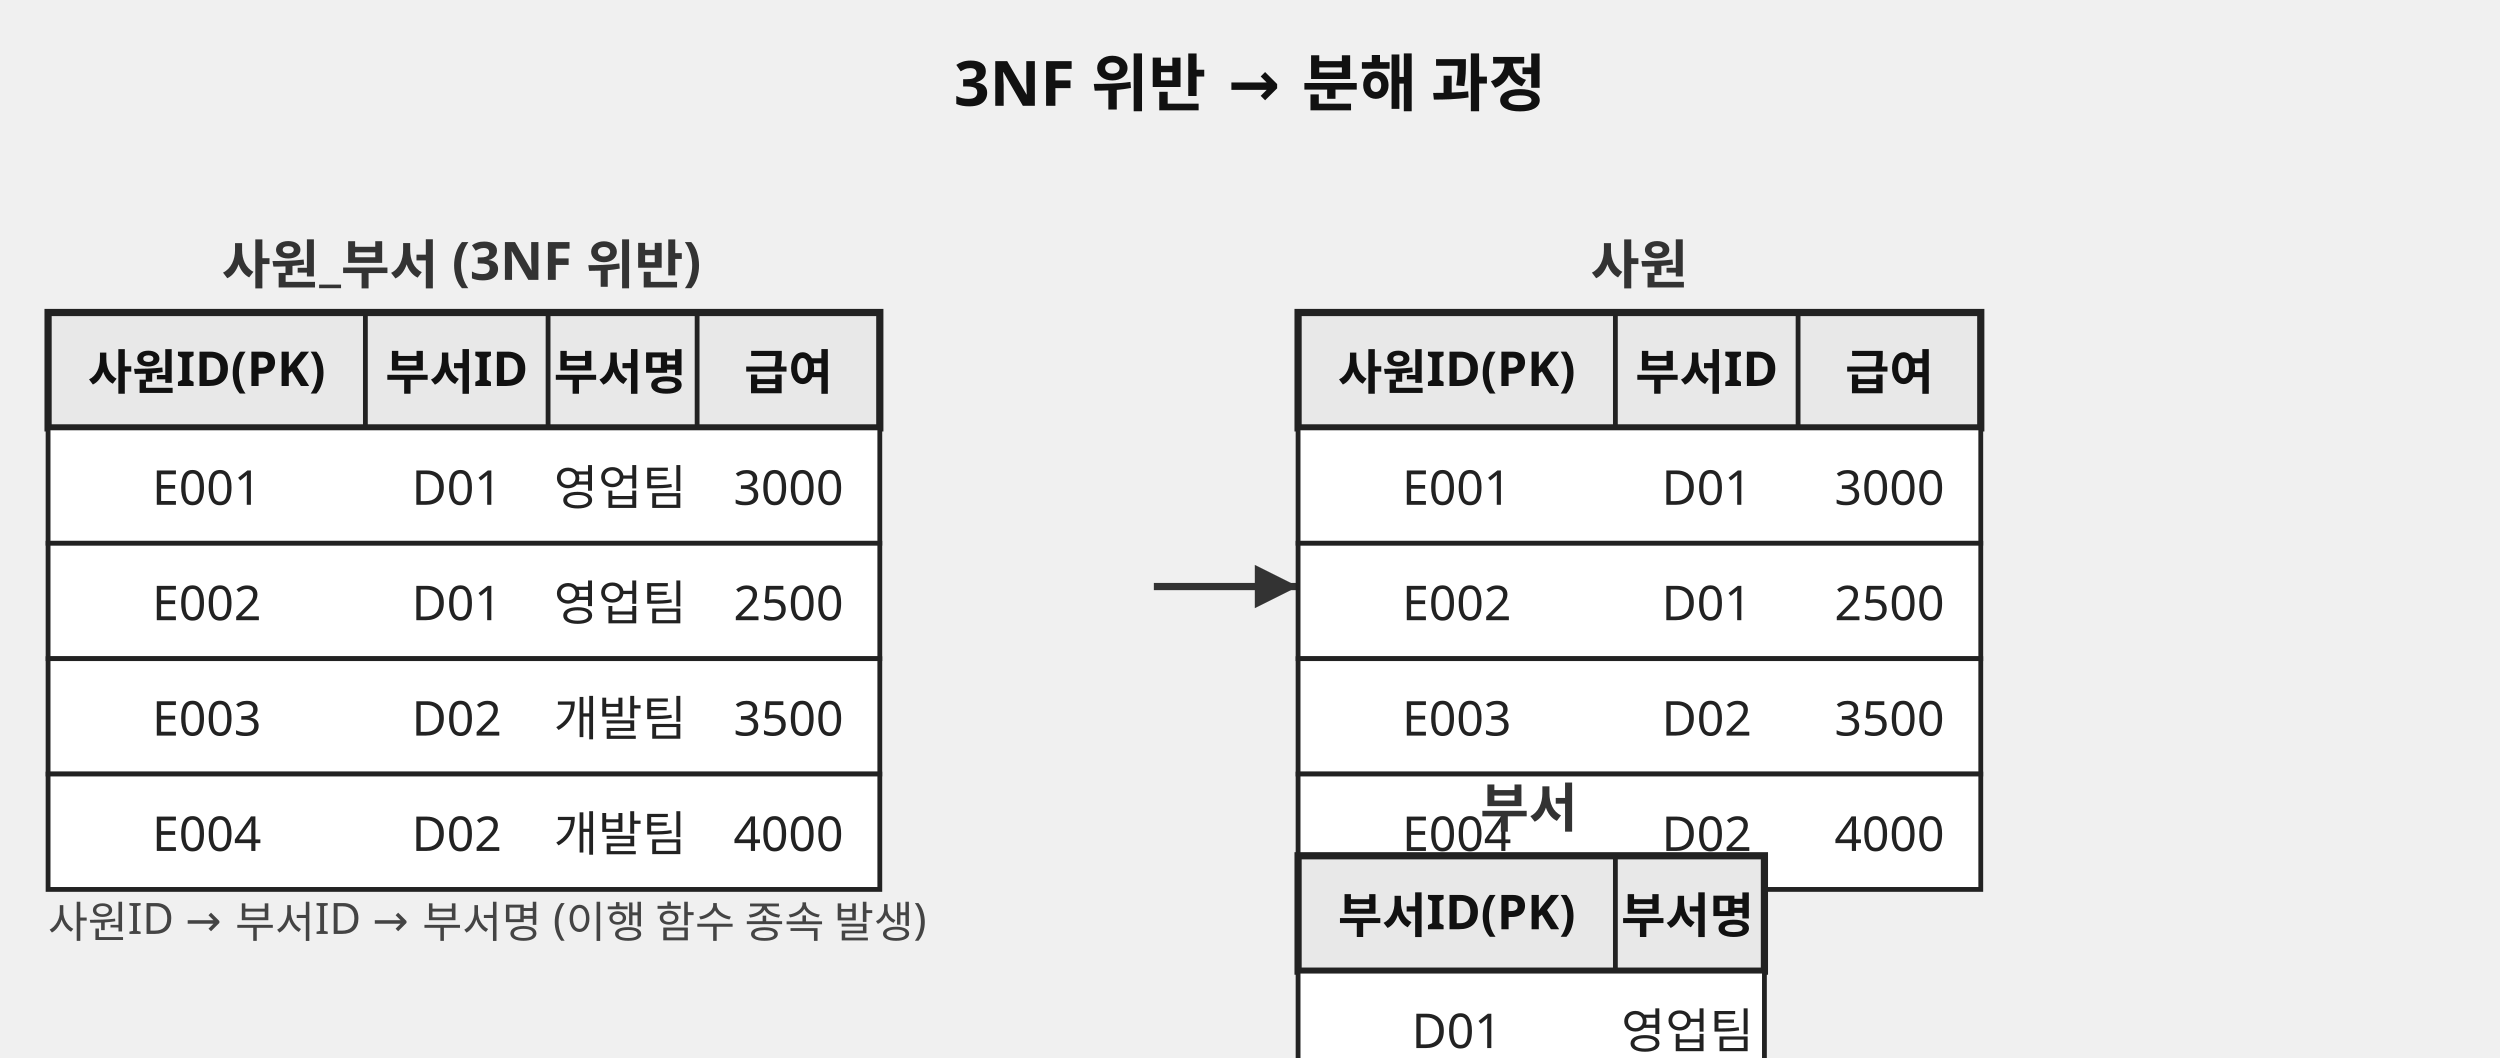
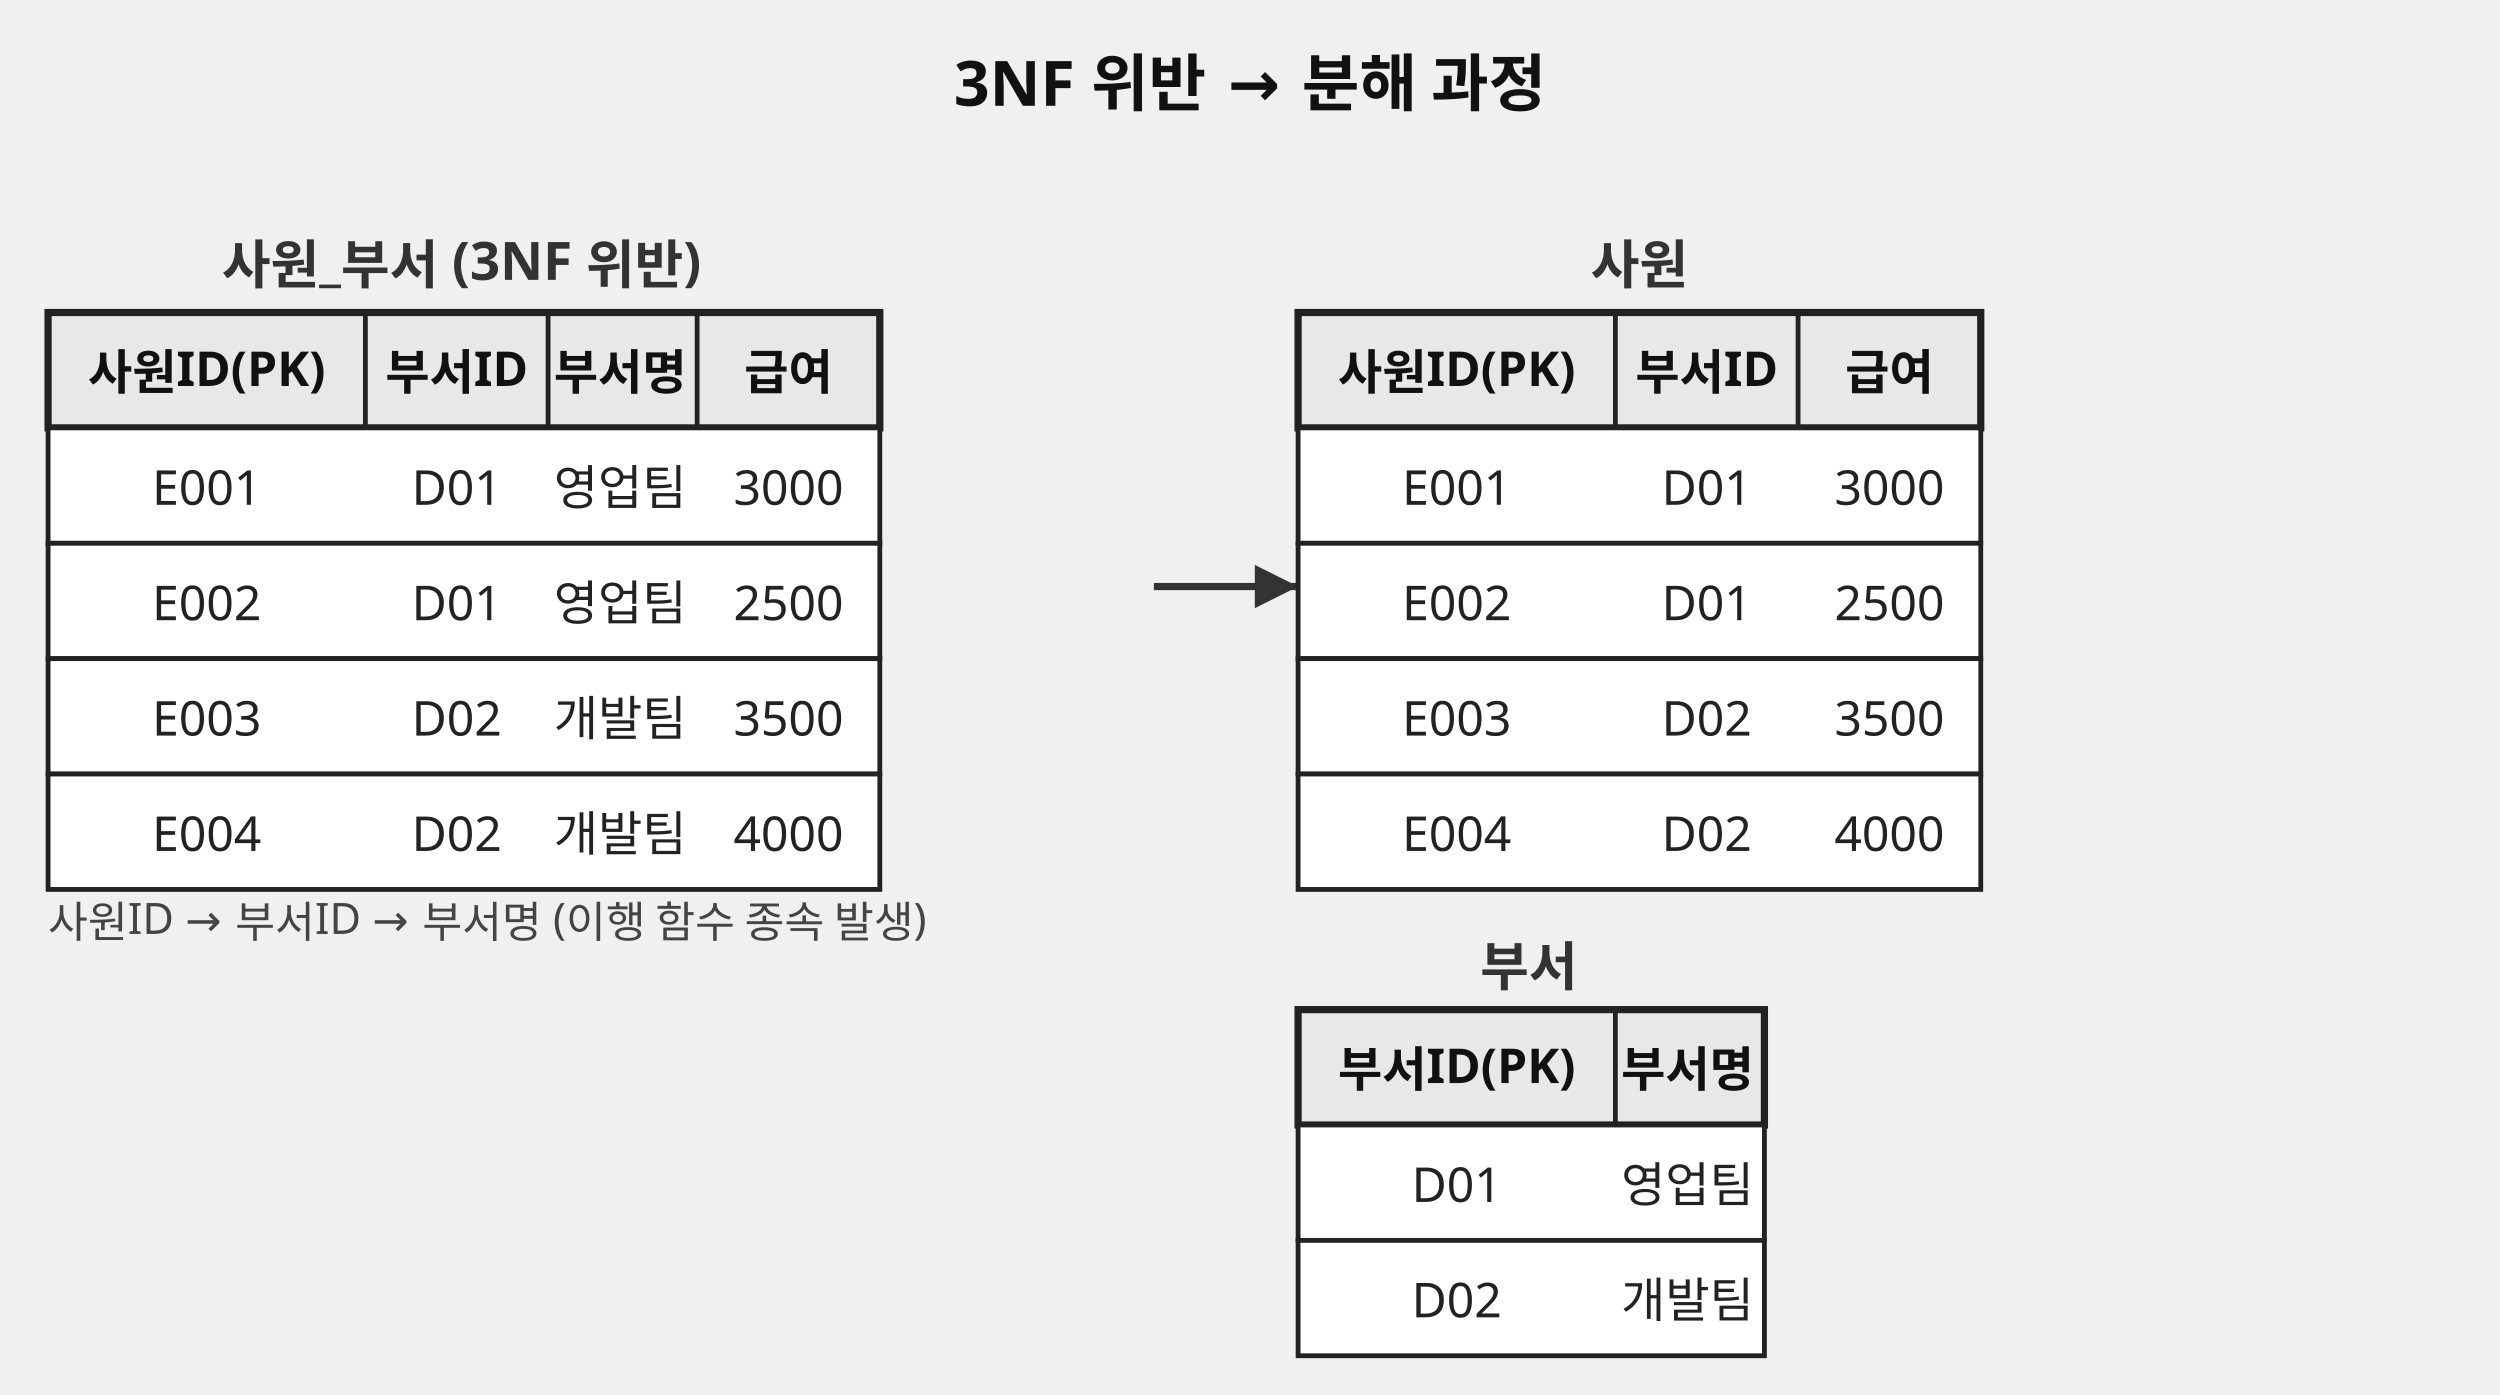
- <svg xmlns="http://www.w3.org/2000/svg" width="520" height="220" viewBox="0 0 520 220" font-family="Malgun Gothic, Apple SD Gothic Neo, sans-serif">
+ <svg xmlns="http://www.w3.org/2000/svg" width="520" height="290" viewBox="0 0 520 290" font-family="Malgun Gothic, Apple SD Gothic Neo, sans-serif">
  <text x="260" y="22" text-anchor="middle" font-size="13" font-weight="bold" fill="#111">3NF 위반 → 분해 과정</text>
  <text x="96" y="59" text-anchor="middle" font-size="11" font-weight="bold" fill="#333">사원_부서 (3NF 위반)</text>
  <rect x="10" y="65" width="173" height="24" fill="#e8e8e8" stroke="#222" stroke-width="1.5" />
  <text x="43" y="81" text-anchor="middle" font-size="10" font-weight="bold" fill="#111">사원ID(PK)</text>
  <line x1="76" y1="65" x2="76" y2="185" stroke="#222" stroke-width="1" />
  <text x="95" y="81" text-anchor="middle" font-size="10" font-weight="bold" fill="#111">부서ID</text>
  <line x1="114" y1="65" x2="114" y2="185" stroke="#222" stroke-width="1" />
  <text x="129" y="81" text-anchor="middle" font-size="10" font-weight="bold" fill="#111">부서명</text>
  <line x1="145" y1="65" x2="145" y2="185" stroke="#222" stroke-width="1" />
  <text x="164" y="81" text-anchor="middle" font-size="10" font-weight="bold" fill="#111">급여</text>
  <rect x="10" y="89" width="173" height="24" fill="white" stroke="#222" stroke-width="1" />
  <text x="43" y="105" text-anchor="middle" font-size="10" fill="#222">E001</text>
  <text x="95" y="105" text-anchor="middle" font-size="10" fill="#222">D01</text>
  <text x="129" y="105" text-anchor="middle" font-size="10" fill="#222">영업팀</text>
  <text x="164" y="105" text-anchor="middle" font-size="10" fill="#222">3000</text>
  <rect x="10" y="113" width="173" height="24" fill="white" stroke="#222" stroke-width="1" />
  <text x="43" y="129" text-anchor="middle" font-size="10" fill="#222">E002</text>
  <text x="95" y="129" text-anchor="middle" font-size="10" fill="#222">D01</text>
  <text x="129" y="129" text-anchor="middle" font-size="10" fill="#222">영업팀</text>
  <text x="164" y="129" text-anchor="middle" font-size="10" fill="#222">2500</text>
  <rect x="10" y="137" width="173" height="24" fill="white" stroke="#222" stroke-width="1" />
  <text x="43" y="153" text-anchor="middle" font-size="10" fill="#222">E003</text>
  <text x="95" y="153" text-anchor="middle" font-size="10" fill="#222">D02</text>
  <text x="129" y="153" text-anchor="middle" font-size="10" fill="#222">개발팀</text>
  <text x="164" y="153" text-anchor="middle" font-size="10" fill="#222">3500</text>
  <rect x="10" y="161" width="173" height="24" fill="white" stroke="#222" stroke-width="1" />
  <text x="43" y="177" text-anchor="middle" font-size="10" fill="#222">E004</text>
  <text x="95" y="177" text-anchor="middle" font-size="10" fill="#222">D02</text>
  <text x="129" y="177" text-anchor="middle" font-size="10" fill="#222">개발팀</text>
  <text x="164" y="177" text-anchor="middle" font-size="10" fill="#222">4000</text>
  <text x="10" y="195" font-size="9" fill="#444">사원ID → 부서ID → 부서명 (이행 함수 종속 발생)</text>
  <defs>
    <marker id="arr" markerWidth="6" markerHeight="6" refX="6" refY="3" orient="auto">
      <path d="M0,0 L6,3 L0,6 Z" fill="#333" />
    </marker>
  </defs>
  <line x1="240" y1="122" x2="270" y2="122" stroke="#333" stroke-width="1.5" marker-end="url(#arr)" />
  <text x="341" y="59" text-anchor="middle" font-size="11" font-weight="bold" fill="#333">사원</text>
  <rect x="270" y="65" width="142" height="24" fill="#e8e8e8" stroke="#222" stroke-width="1.5" />
  <text x="303" y="81" text-anchor="middle" font-size="10" font-weight="bold" fill="#111">사원ID(PK)</text>
  <line x1="336" y1="65" x2="336" y2="185" stroke="#222" stroke-width="1" />
  <text x="355" y="81" text-anchor="middle" font-size="10" font-weight="bold" fill="#111">부서ID</text>
  <line x1="374" y1="65" x2="374" y2="185" stroke="#222" stroke-width="1" />
  <text x="393" y="81" text-anchor="middle" font-size="10" font-weight="bold" fill="#111">급여</text>
  <rect x="270" y="89" width="142" height="24" fill="white" stroke="#222" stroke-width="1" />
  <text x="303" y="105" text-anchor="middle" font-size="10" fill="#222">E001</text>
  <text x="355" y="105" text-anchor="middle" font-size="10" fill="#222">D01</text>
  <text x="393" y="105" text-anchor="middle" font-size="10" fill="#222">3000</text>
  <rect x="270" y="113" width="142" height="24" fill="white" stroke="#222" stroke-width="1" />
  <text x="303" y="129" text-anchor="middle" font-size="10" fill="#222">E002</text>
  <text x="355" y="129" text-anchor="middle" font-size="10" fill="#222">D01</text>
  <text x="393" y="129" text-anchor="middle" font-size="10" fill="#222">2500</text>
  <rect x="270" y="137" width="142" height="24" fill="white" stroke="#222" stroke-width="1" />
  <text x="303" y="153" text-anchor="middle" font-size="10" fill="#222">E003</text>
  <text x="355" y="153" text-anchor="middle" font-size="10" fill="#222">D02</text>
  <text x="393" y="153" text-anchor="middle" font-size="10" fill="#222">3500</text>
  <rect x="270" y="161" width="142" height="24" fill="white" stroke="#222" stroke-width="1" />
  <text x="303" y="177" text-anchor="middle" font-size="10" fill="#222">E004</text>
  <text x="355" y="177" text-anchor="middle" font-size="10" fill="#222">D02</text>
  <text x="393" y="177" text-anchor="middle" font-size="10" fill="#222">4000</text>
-   <text x="318" y="172" text-anchor="middle" font-size="11" font-weight="bold" fill="#333">부서</text>
-   <rect x="270" y="178" width="97" height="24" fill="#e8e8e8" stroke="#222" stroke-width="1.5" />
-   <text x="303" y="194" text-anchor="middle" font-size="10" font-weight="bold" fill="#111">부서ID(PK)</text>
-   <line x1="336" y1="178" x2="336" y2="250" stroke="#222" stroke-width="1" />
-   <text x="351" y="194" text-anchor="middle" font-size="10" font-weight="bold" fill="#111">부서명</text>
-   <rect x="270" y="202" width="97" height="24" fill="white" stroke="#222" stroke-width="1" />
-   <text x="303" y="218" text-anchor="middle" font-size="10" fill="#222">D01</text>
-   <text x="351" y="218" text-anchor="middle" font-size="10" fill="#222">영업팀</text>
-   <rect x="270" y="226" width="97" height="24" fill="white" stroke="#222" stroke-width="1" />
-   <text x="303" y="242" text-anchor="middle" font-size="10" fill="#222">D02</text>
-   <text x="351" y="242" text-anchor="middle" font-size="10" fill="#222">개발팀</text>
+   <text x="318" y="205" text-anchor="middle" font-size="11" font-weight="bold" fill="#333">부서</text>
+   <rect x="270" y="210" width="97" height="24" fill="#e8e8e8" stroke="#222" stroke-width="1.5" />
+   <text x="303" y="226" text-anchor="middle" font-size="10" font-weight="bold" fill="#111">부서ID(PK)</text>
+   <line x1="336" y1="210" x2="336" y2="282" stroke="#222" stroke-width="1" />
+   <text x="351" y="226" text-anchor="middle" font-size="10" font-weight="bold" fill="#111">부서명</text>
+   <rect x="270" y="234" width="97" height="24" fill="white" stroke="#222" stroke-width="1" />
+   <text x="303" y="250" text-anchor="middle" font-size="10" fill="#222">D01</text>
+   <text x="351" y="250" text-anchor="middle" font-size="10" fill="#222">영업팀</text>
+   <rect x="270" y="258" width="97" height="24" fill="white" stroke="#222" stroke-width="1" />
+   <text x="303" y="274" text-anchor="middle" font-size="10" fill="#222">D02</text>
+   <text x="351" y="274" text-anchor="middle" font-size="10" fill="#222">개발팀</text>
</svg>
